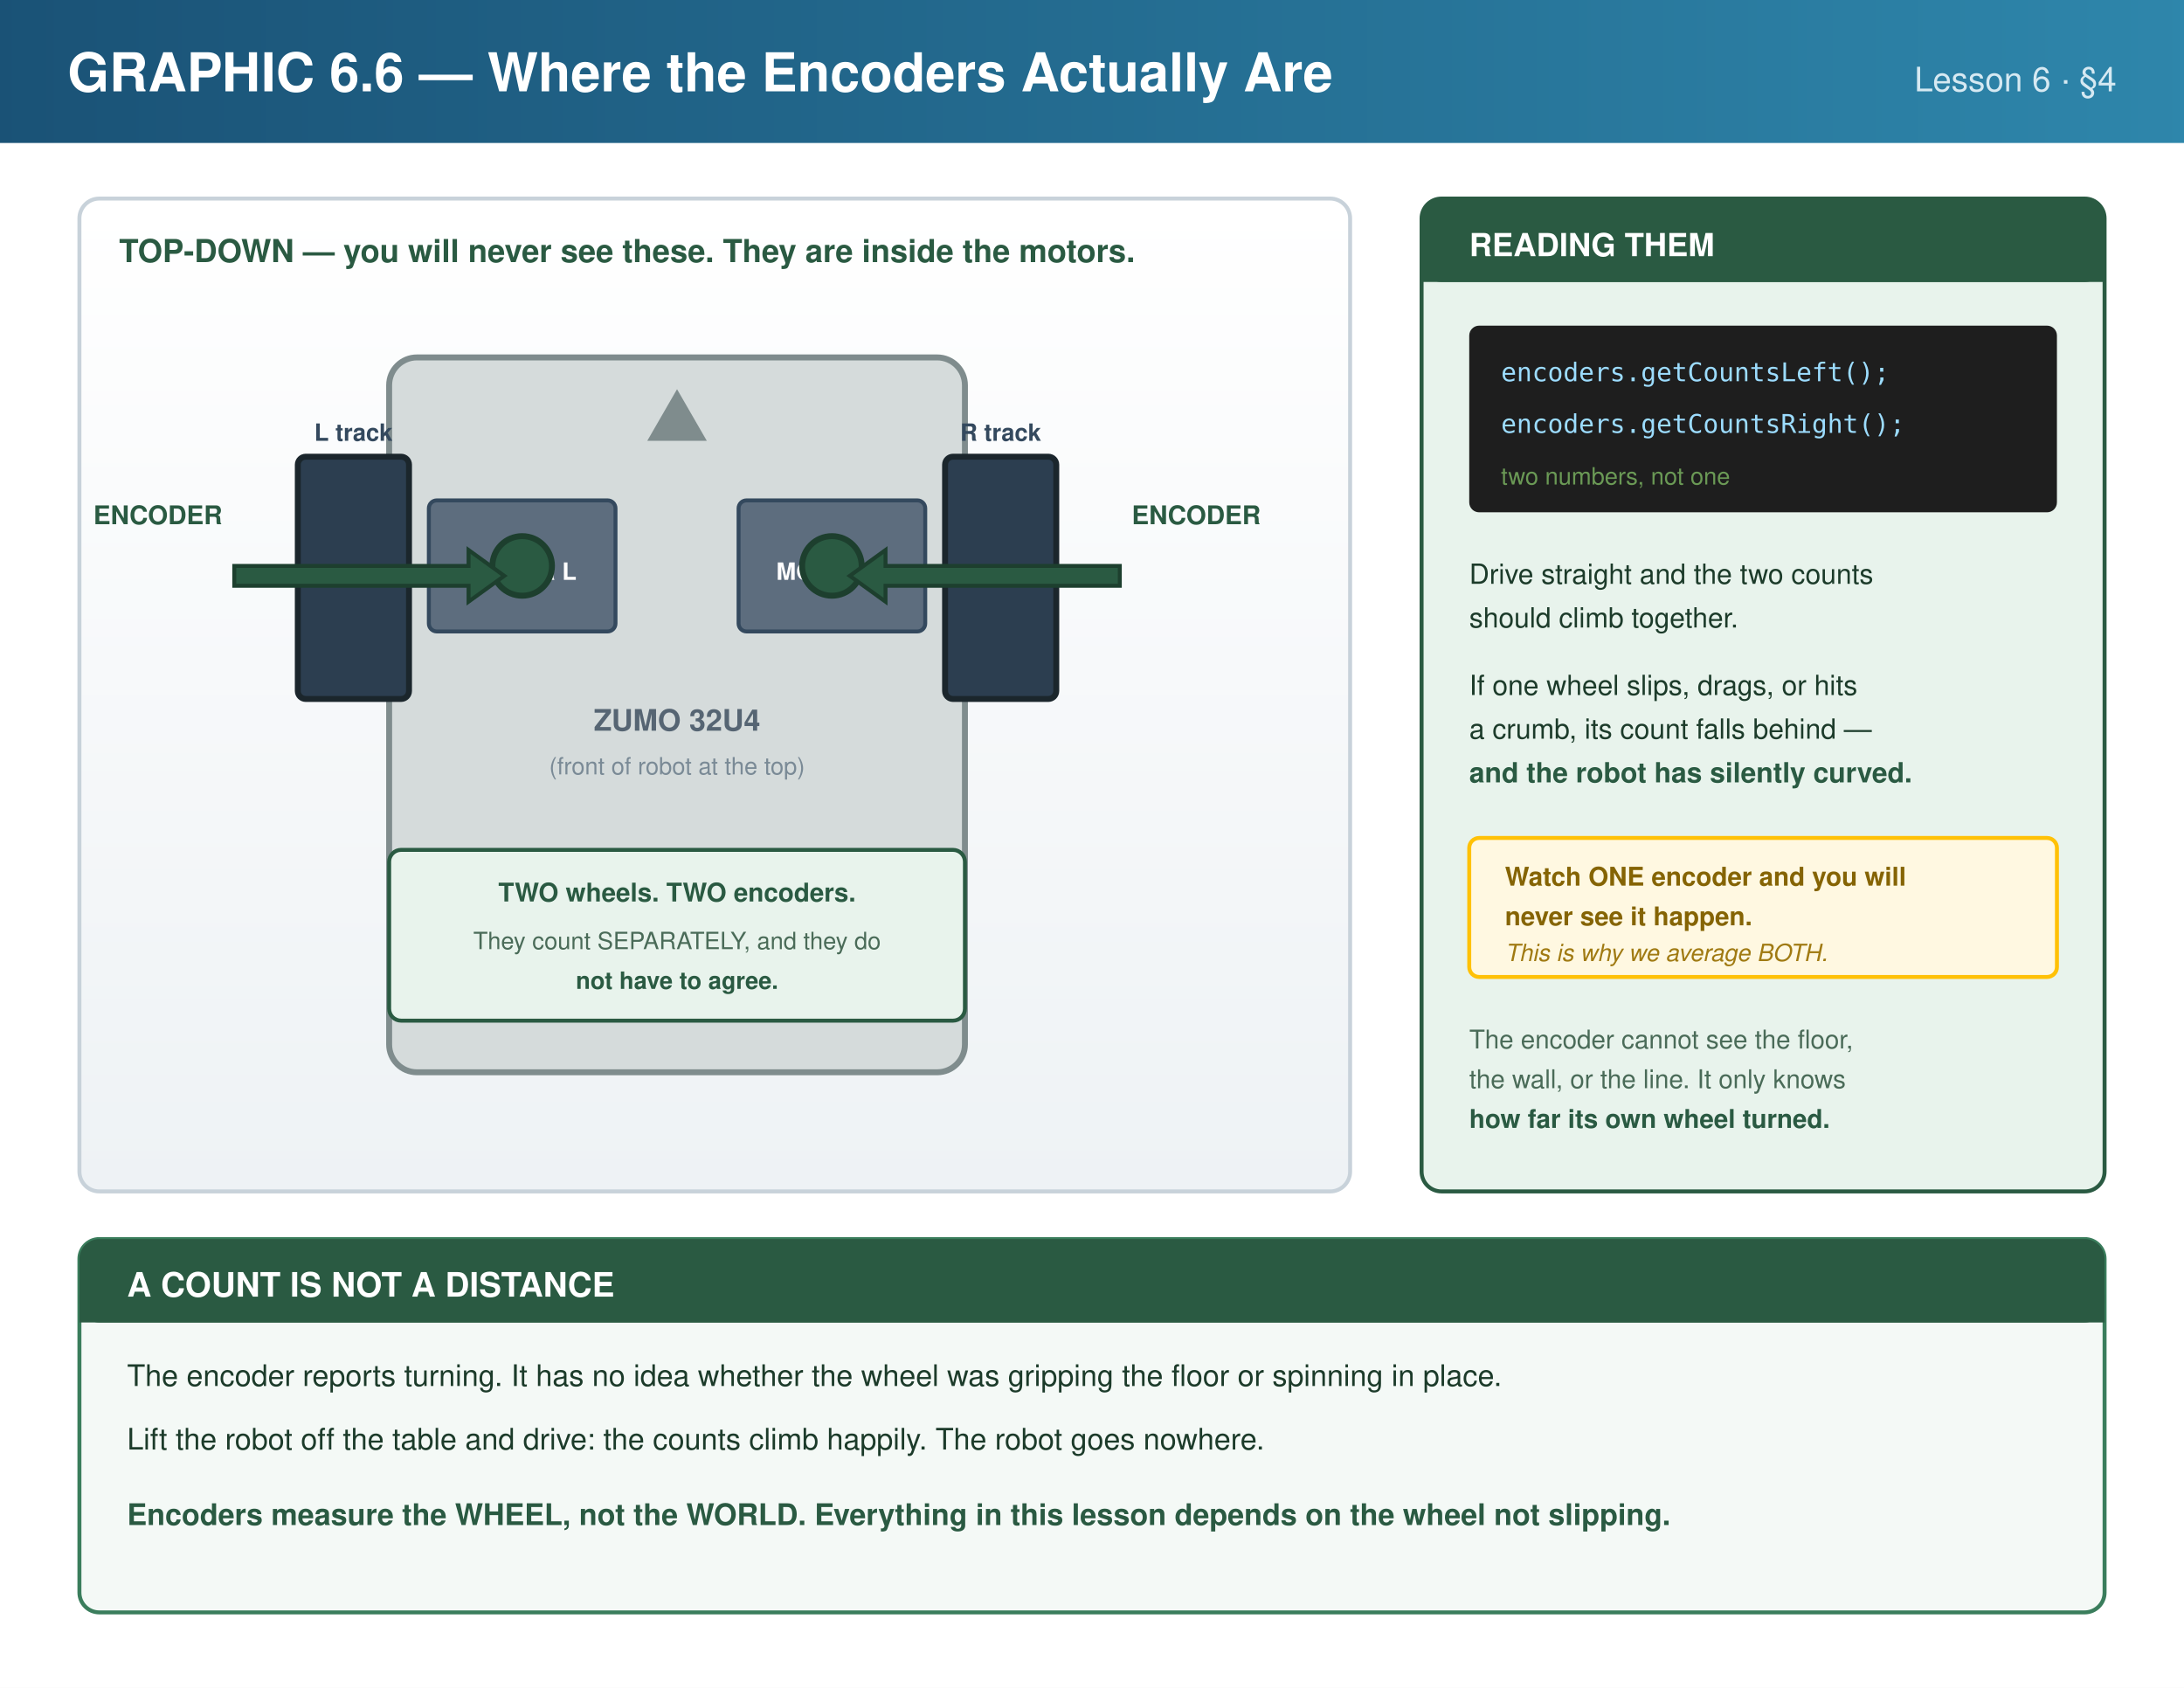
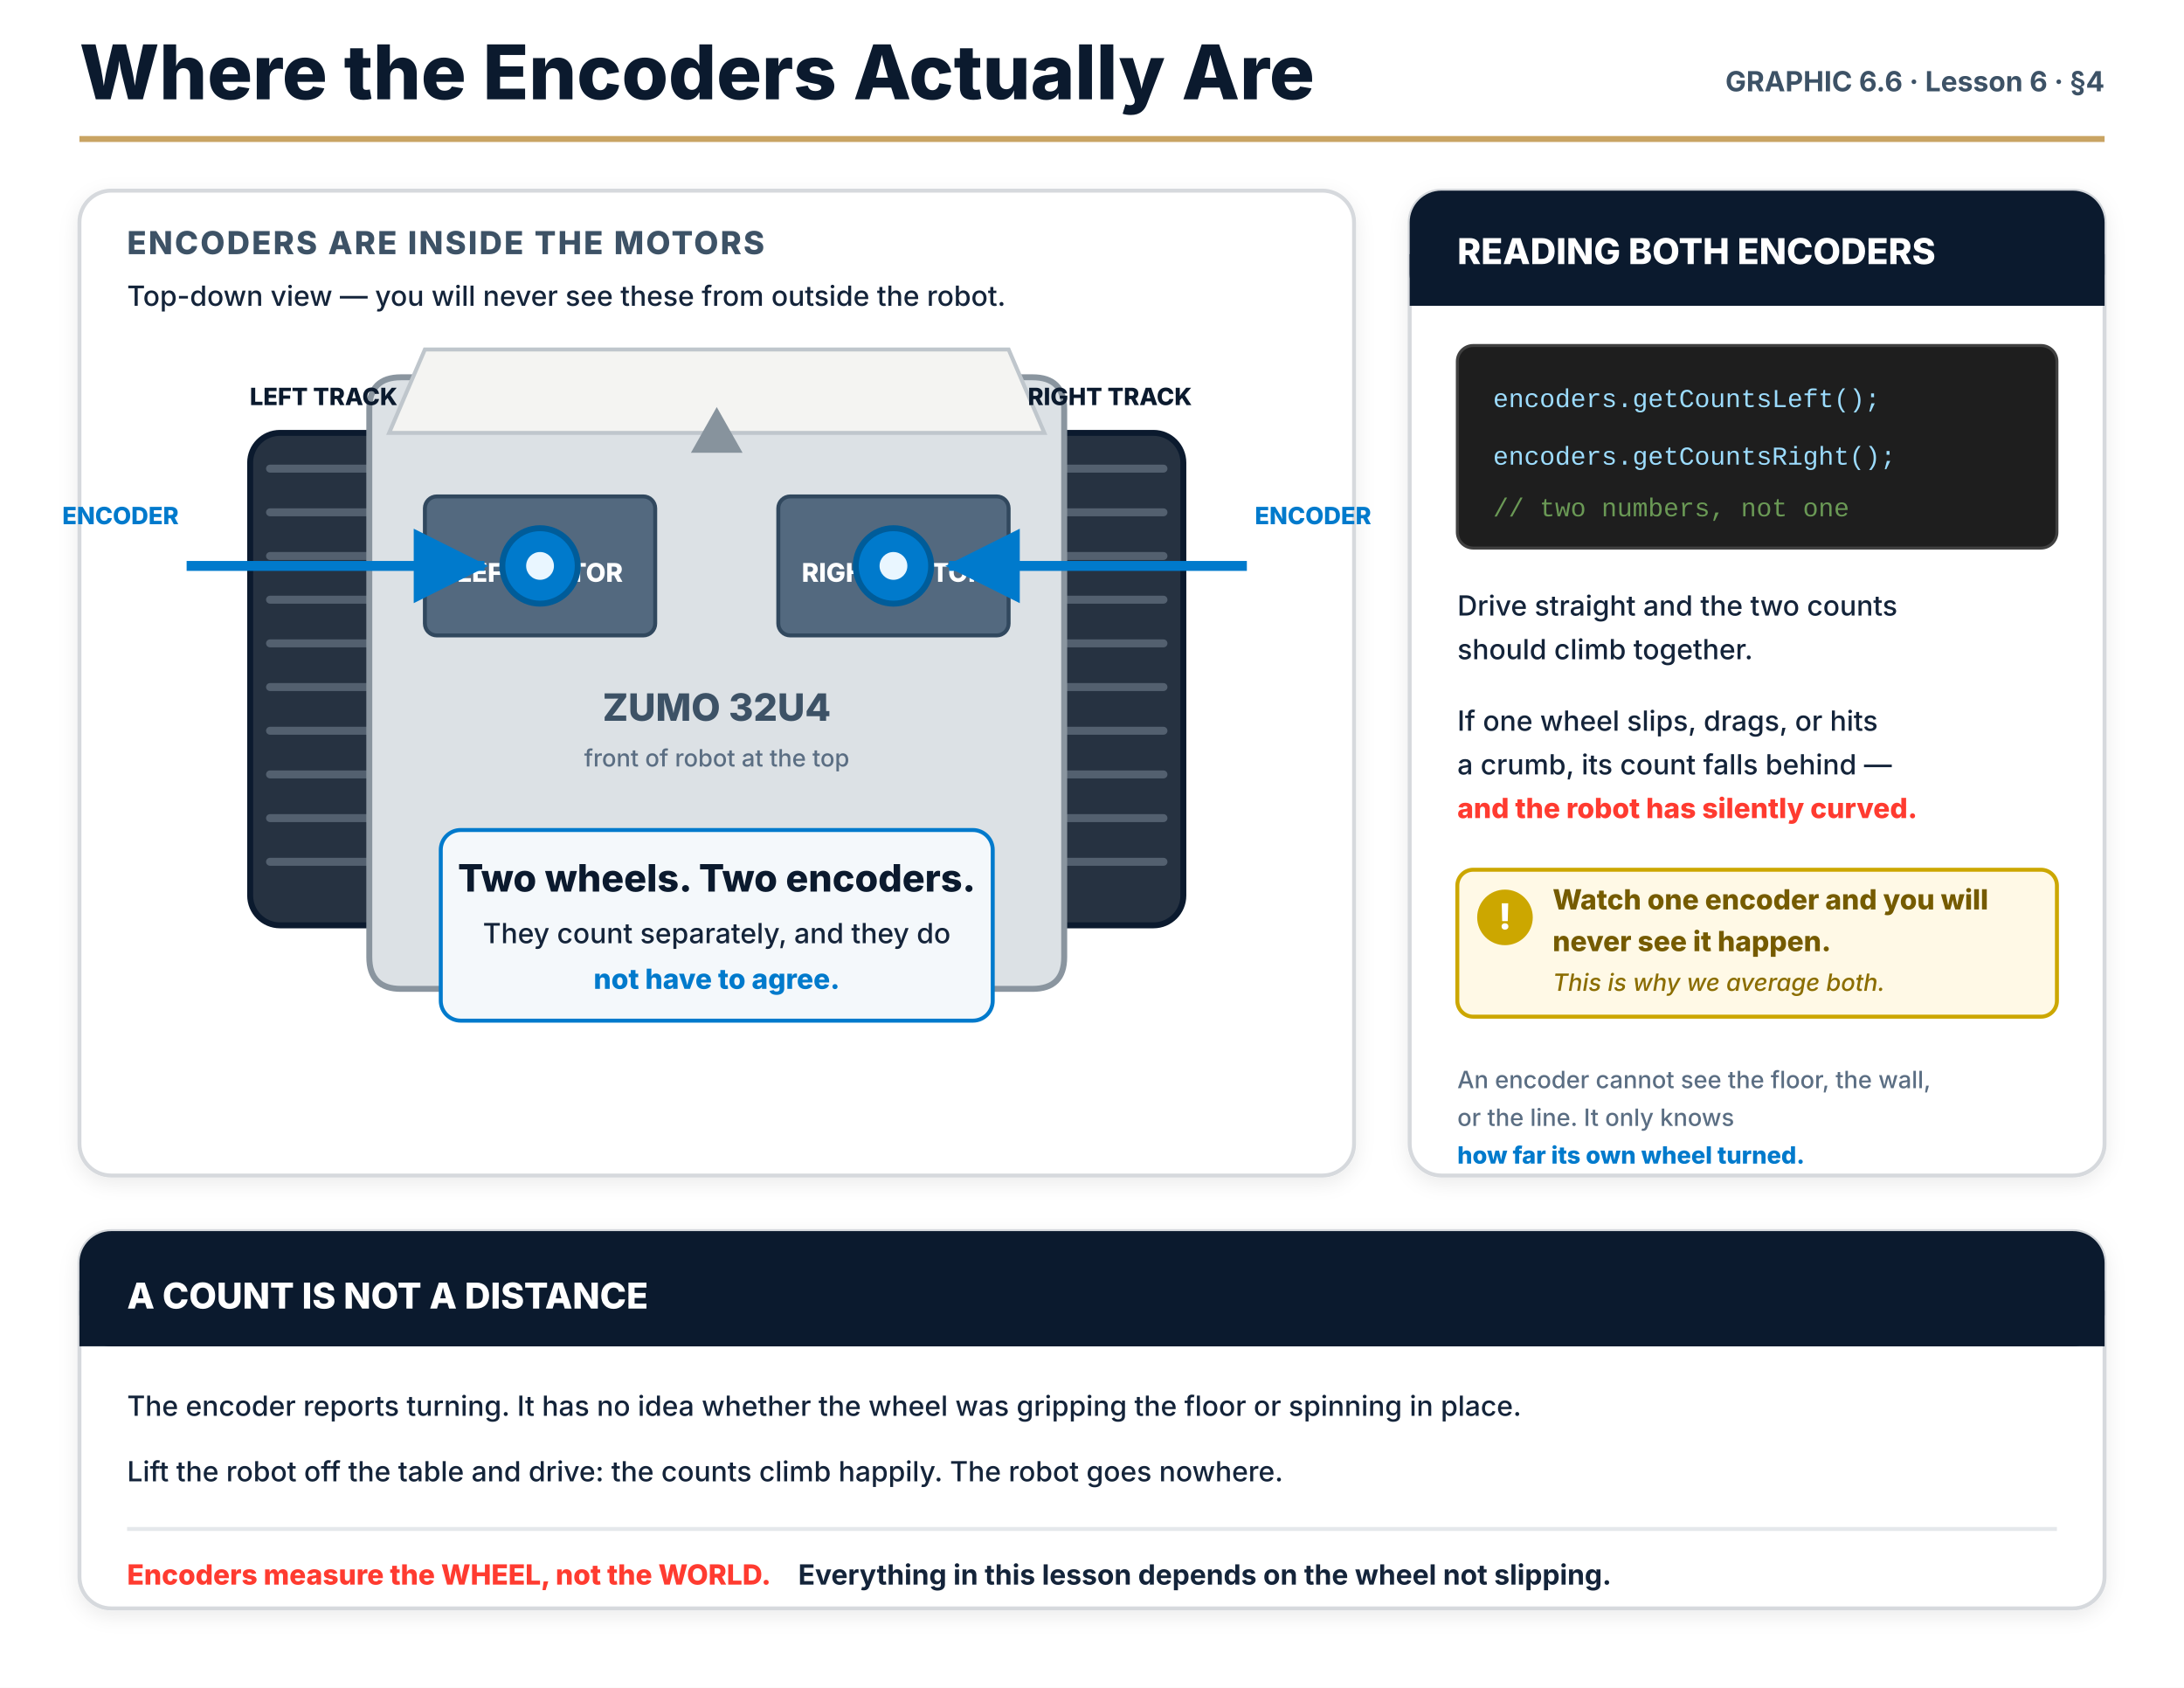
- <svg xmlns="http://www.w3.org/2000/svg" viewBox="0 0 1100 850" width="1100" height="850" font-family="Segoe UI, Helvetica, Arial, sans-serif">
+ <svg xmlns="http://www.w3.org/2000/svg" width="1100" height="850" viewBox="0 0 1100 850" role="img" aria-labelledby="title desc">
  <defs>
-     <linearGradient id="titleBand" x1="0" y1="0" x2="1" y2="0">
-       <stop offset="0%" stop-color="#1a5276" />
-       <stop offset="100%" stop-color="#2e86ab" />
-     </linearGradient>
-     <linearGradient id="panelGrad" x1="0" y1="0" x2="0" y2="1">
-       <stop offset="0%" stop-color="#ffffff" />
-       <stop offset="100%" stop-color="#eef2f5" />
-     </linearGradient>
+     <filter id="shadow" x="-20%" y="-20%" width="140%" height="160%">
+       <feDropShadow dx="0" dy="3" stdDeviation="5" flood-color="#0B1A2E" flood-opacity="0.08" />
+     </filter>
+     <marker id="arrowBlue" viewBox="0 0 12 12" refX="10.5" refY="6" markerWidth="9" markerHeight="9" orient="auto">
+       <path d="M1 1 L11 6 L1 11 Z" fill="#007ACC" />
+     </marker>
+     <style>
+       .title { font-family: Inter, Arial, sans-serif; font-size: 38px; font-weight: 800; fill: #0B1A2E; }
+       .meta { font-family: Inter, Arial, sans-serif; font-size: 14px; font-weight: 700; fill: #3D5266; }
+       .section { font-family: Inter, Arial, sans-serif; font-size: 16px; font-weight: 800; letter-spacing: 1px; fill: #3D5266; }
+       .head { font-family: Inter, Arial, sans-serif; font-size: 19px; font-weight: 800; fill: #0B1A2E; }
+       .body { font-family: Inter, Arial, sans-serif; font-size: 14px; font-weight: 500; fill: #14243A; }
+       .small { font-family: Inter, Arial, sans-serif; font-size: 12px; font-weight: 500; fill: #5B6E83; }
+       .label { font-family: Inter, Arial, sans-serif; font-size: 12px; font-weight: 800; fill: #0B1A2E; }
+       .code { font-family: 'JetBrains Mono', 'Courier New', monospace; font-size: 13px; font-weight: 500; }
+     </style>
  </defs>
-   <rect x="0" y="0" width="1100" height="850" fill="#ffffff" />
-   <rect x="0" y="0" width="1100" height="72" fill="url(#titleBand)" />
-   <text x="34" y="46" font-size="27" font-weight="bold" fill="#ffffff">GRAPHIC 6.6 — Where the Encoders Actually Are</text>
-   <text x="1066" y="46" font-size="17" fill="#d6e9f2" text-anchor="end">Lesson 6 · §4</text>
-   <rect x="40" y="100" width="640" height="500" rx="10" fill="url(#panelGrad)" stroke="#c8d2da" stroke-width="2" />
-   <text x="60" y="132" font-size="16" font-weight="bold" fill="#2a5a42">TOP-DOWN — you will never see these. They are inside the motors.</text>
-   <rect x="196" y="180" width="290" height="360" rx="14" fill="#d5dbdb" stroke="#7f8c8d" stroke-width="3" />
-   <text x="341" y="368" font-size="15" font-weight="bold" fill="#566573" text-anchor="middle">ZUMO 32U4</text>
-   <text x="341" y="390" font-size="12" fill="#7a8a96" text-anchor="middle">(front of robot at the top)</text>
-   <polygon points="341,196 356,222 326,222" fill="#7f8c8d" />
-   <rect x="150" y="230" width="56" height="122" rx="4" fill="#2c3e50" stroke="#1b262c" stroke-width="3" />
-   <rect x="476" y="230" width="56" height="122" rx="4" fill="#2c3e50" stroke="#1b262c" stroke-width="3" />
-   <text x="178" y="222" font-size="12" font-weight="bold" fill="#34495e" text-anchor="middle">L track</text>
-   <text x="504" y="222" font-size="12" font-weight="bold" fill="#34495e" text-anchor="middle">R track</text>
-   <rect x="216" y="252" width="94" height="66" rx="4" fill="#5d6d7e" stroke="#34495e" stroke-width="2" />
-   <text x="263" y="292" font-size="12" font-weight="bold" fill="#ffffff" text-anchor="middle">MOTOR L</text>
-   <rect x="372" y="252" width="94" height="66" rx="4" fill="#5d6d7e" stroke="#34495e" stroke-width="2" />
-   <text x="419" y="292" font-size="12" font-weight="bold" fill="#ffffff" text-anchor="middle">MOTOR R</text>
-   <circle cx="263" cy="285" r="15" fill="#2a5a42" stroke="#1d3f2e" stroke-width="3" />
-   <circle cx="419" cy="285" r="15" fill="#2a5a42" stroke="#1d3f2e" stroke-width="3" />
-   <polygon points="118,285 236,285 236,277 254,290 236,303 236,295 118,295" fill="#2a5a42" stroke="#1d3f2e" stroke-width="2" />
-   <polygon points="564,285 446,285 446,277 428,290 446,303 446,295 564,295" fill="#2a5a42" stroke="#1d3f2e" stroke-width="2" />
-   <text x="112" y="264" font-size="13" font-weight="bold" fill="#2a5a42" text-anchor="end">ENCODER</text>
-   <text x="570" y="264" font-size="13" font-weight="bold" fill="#2a5a42">ENCODER</text>
-   <rect x="196" y="428" width="290" height="86" rx="6" fill="#e8f3ec" stroke="#2a5a42" stroke-width="2" />
-   <text x="341" y="454" font-size="13" font-weight="bold" fill="#2a5a42" text-anchor="middle">TWO wheels. TWO encoders.</text>
-   <text x="341" y="478" font-size="12" fill="#4a6b58" text-anchor="middle">They count SEPARATELY, and they do</text>
-   <text x="341" y="498" font-size="12" font-weight="bold" fill="#2a5a42" text-anchor="middle">not have to agree.</text>
-   <rect x="716" y="100" width="344" height="500" rx="10" fill="#e8f3ec" stroke="#2a5a42" stroke-width="2" />
-   <rect x="716" y="100" width="344" height="42" rx="10" fill="#2a5a42" />
-   <rect x="716" y="128" width="344" height="14" fill="#2a5a42" />
-   <text x="740" y="129" font-size="16" font-weight="bold" fill="#ffffff">READING THEM</text>
-   <rect x="740" y="164" width="296" height="94" rx="5" fill="#1e1e1e" />
-   <text x="756" y="192" font-family="Consolas, Monaco, monospace" font-size="13" fill="#9cdcfe" textLength="266" lengthAdjust="spacingAndGlyphs">encoders.getCountsLeft();</text>
-   <text x="756" y="218" font-family="Consolas, Monaco, monospace" font-size="13" fill="#9cdcfe" textLength="280" lengthAdjust="spacingAndGlyphs">encoders.getCountsRight();</text>
-   <text x="756" y="244" font-size="12" fill="#6a9955">two numbers, not one</text>
-   <text x="740" y="294" font-size="14" fill="#1c3b2a">Drive straight and the two counts</text>
-   <text x="740" y="316" font-size="14" fill="#1c3b2a">should climb together.</text>
-   <text x="740" y="350" font-size="14" fill="#1c3b2a">If one wheel slips, drags, or hits</text>
-   <text x="740" y="372" font-size="14" fill="#1c3b2a">a crumb, its count falls behind —</text>
-   <text x="740" y="394" font-size="14" font-weight="bold" fill="#2a5a42">and the robot has silently curved.</text>
-   <rect x="740" y="422" width="296" height="70" rx="5" fill="#fff8e1" stroke="#ffc107" stroke-width="2" />
-   <text x="758" y="446" font-size="13" font-weight="bold" fill="#856404">Watch ONE encoder and you will</text>
-   <text x="758" y="466" font-size="13" font-weight="bold" fill="#856404">never see it happen.</text>
-   <text x="758" y="484" font-size="12" font-style="italic" fill="#a07a12">This is why we average BOTH.</text>
-   <text x="740" y="528" font-size="13" fill="#4a6b58">The encoder cannot see the floor,</text>
-   <text x="740" y="548" font-size="13" fill="#4a6b58">the wall, or the line. It only knows</text>
-   <text x="740" y="568" font-size="13" font-weight="bold" fill="#2a5a42">how far its own wheel turned.</text>
-   <rect x="40" y="624" width="1020" height="188" rx="10" fill="#f4f9f6" stroke="#3a7d5c" stroke-width="2" />
-   <rect x="40" y="624" width="1020" height="42" rx="10" fill="#2a5a42" />
-   <rect x="40" y="652" width="1020" height="14" fill="#2a5a42" />
-   <text x="64" y="653" font-size="17" font-weight="bold" fill="#ffffff">A COUNT IS NOT A DISTANCE</text>
-   <text x="64" y="698" font-size="15" fill="#1c3b2a">The encoder reports turning. It has no idea whether the wheel was gripping the floor or spinning in place.</text>
-   <text x="64" y="730" font-size="15" fill="#1c3b2a">Lift the robot off the table and drive: the counts climb happily. The robot goes nowhere.</text>
-   <text x="64" y="768" font-size="15" font-weight="bold" fill="#2a5a42">Encoders measure the WHEEL, not the WORLD. Everything in this lesson depends on the wheel not slipping.</text>
+   <rect width="1100" height="850" fill="#FFFFFF" />
+   <text x="40" y="50" class="title">Where the Encoders Actually Are</text>
+   <text x="1060" y="46" text-anchor="end" class="meta">GRAPHIC 6.6 · Lesson 6 · §4</text>
+   <line x1="40" y1="70" x2="1060" y2="70" stroke="#C9A463" stroke-width="3" />
+   <rect x="40" y="96" width="642" height="496" rx="16" fill="#FFFFFF" stroke="#D6D9DD" stroke-width="2" filter="url(#shadow)" />
+   <text x="64" y="128" class="section">ENCODERS ARE INSIDE THE MOTORS</text>
+   <text x="64" y="154" class="body">Top-down view — you will never see these from outside the robot.</text>
+   <g>
+     <rect x="126" y="218" width="74" height="248" rx="15" fill="#263241" stroke="#0B1A2E" stroke-width="3" />
+     <rect x="522" y="218" width="74" height="248" rx="15" fill="#263241" stroke="#0B1A2E" stroke-width="3" />
+     <g stroke="#53606F" stroke-width="4" stroke-linecap="round">
+       <line x1="136" y1="236" x2="190" y2="236" />
+       <line x1="136" y1="258" x2="190" y2="258" />
+       <line x1="136" y1="280" x2="190" y2="280" />
+       <line x1="136" y1="302" x2="190" y2="302" />
+       <line x1="136" y1="324" x2="190" y2="324" />
+       <line x1="136" y1="346" x2="190" y2="346" />
+       <line x1="136" y1="368" x2="190" y2="368" />
+       <line x1="136" y1="390" x2="190" y2="390" />
+       <line x1="136" y1="412" x2="190" y2="412" />
+       <line x1="136" y1="434" x2="190" y2="434" />
+       <line x1="532" y1="236" x2="586" y2="236" />
+       <line x1="532" y1="258" x2="586" y2="258" />
+       <line x1="532" y1="280" x2="586" y2="280" />
+       <line x1="532" y1="302" x2="586" y2="302" />
+       <line x1="532" y1="324" x2="586" y2="324" />
+       <line x1="532" y1="346" x2="586" y2="346" />
+       <line x1="532" y1="368" x2="586" y2="368" />
+       <line x1="532" y1="390" x2="586" y2="390" />
+       <line x1="532" y1="412" x2="586" y2="412" />
+       <line x1="532" y1="434" x2="586" y2="434" />
+     </g>
+     <path d="M202 190 H520 Q536 190 536 206 V482 Q536 498 520 498 H202 Q186 498 186 482 V206 Q186 190 202 190 Z" fill="#DCE1E5" stroke="#8A959F" stroke-width="3" />
+     <path d="M214 176 H508 L526 218 H196 Z" fill="#F4F4F2" stroke="#BFC6CC" stroke-width="2" />
+     <text x="361" y="363" text-anchor="middle" class="head" style="fill:#3D5266;">ZUMO 32U4</text>
+     <text x="361" y="386" text-anchor="middle" class="small">front of robot at the top</text>
+     <path d="M361 205 L374 228 H348 Z" fill="#87939D" />
+     <rect x="214" y="250" width="116" height="70" rx="6" fill="#53697F" stroke="#31485E" stroke-width="2" />
+     <rect x="392" y="250" width="116" height="70" rx="6" fill="#53697F" stroke="#31485E" stroke-width="2" />
+     <text x="272" y="293" text-anchor="middle" style="font-family:Inter,Arial,sans-serif;font-size:13px;font-weight:800;fill:#FFFFFF;">LEFT MOTOR</text>
+     <text x="450" y="293" text-anchor="middle" style="font-family:Inter,Arial,sans-serif;font-size:13px;font-weight:800;fill:#FFFFFF;">RIGHT MOTOR</text>
+     <circle cx="272" cy="285" r="19" fill="#007ACC" stroke="#005C99" stroke-width="3" />
+     <circle cx="450" cy="285" r="19" fill="#007ACC" stroke="#005C99" stroke-width="3" />
+     <circle cx="272" cy="285" r="7" fill="#E9F6FF" />
+     <circle cx="450" cy="285" r="7" fill="#E9F6FF" />
+     <path d="M94 285 H244" fill="none" stroke="#007ACC" stroke-width="5" marker-end="url(#arrowBlue)" />
+     <path d="M628 285 H478" fill="none" stroke="#007ACC" stroke-width="5" marker-end="url(#arrowBlue)" />
+     <text x="90" y="264" text-anchor="end" class="label" style="fill:#007ACC;">ENCODER</text>
+     <text x="632" y="264" class="label" style="fill:#007ACC;">ENCODER</text>
+     <text x="163" y="204" text-anchor="middle" class="label">LEFT TRACK</text>
+     <text x="559" y="204" text-anchor="middle" class="label">RIGHT TRACK</text>
+     <rect x="222" y="418" width="278" height="96" rx="10" fill="#F4F8FB" stroke="#007ACC" stroke-width="2" />
+     <text x="361" y="449" text-anchor="middle" class="head">Two wheels. Two encoders.</text>
+     <text x="361" y="475" text-anchor="middle" class="body">They count separately, and they do</text>
+     <text x="361" y="498" text-anchor="middle" class="body" style="font-weight:800;fill:#007ACC;">not have to agree.</text>
+   </g>
+   <rect x="710" y="96" width="350" height="496" rx="16" fill="#FFFFFF" stroke="#D6D9DD" stroke-width="2" filter="url(#shadow)" />
+   <rect x="710" y="96" width="350" height="58" rx="16" fill="#0B1A2E" />
+   <rect x="710" y="128" width="350" height="26" fill="#0B1A2E" />
+   <text x="734" y="133" style="font-family:Inter,Arial,sans-serif;font-size:18px;font-weight:800;fill:#FFFFFF;">READING BOTH ENCODERS</text>
+   <rect x="734" y="174" width="302" height="102" rx="8" fill="#1E1E1E" stroke="#404040" stroke-width="1.5" />
+   <text x="752" y="205" class="code" fill="#9CDCFE">encoders.getCountsLeft();</text>
+   <text x="752" y="234" class="code" fill="#9CDCFE">encoders.getCountsRight();</text>
+   <text x="752" y="260" class="code" fill="#6A9955">// two numbers, not one</text>
+   <text x="734" y="310" class="body">Drive straight and the two counts</text>
+   <text x="734" y="332" class="body">should climb together.</text>
+   <text x="734" y="368" class="body">If one wheel slips, drags, or hits</text>
+   <text x="734" y="390" class="body">a crumb, its count falls behind —</text>
+   <text x="734" y="412" class="body" style="font-weight:800;fill:#FF3B30;">and the robot has silently curved.</text>
+   <rect x="734" y="438" width="302" height="74" rx="8" fill="#FFF9E6" stroke="#CCA700" stroke-width="2" />
+   <circle cx="758" cy="462" r="14" fill="#CCA700" />
+   <text x="758" y="468" text-anchor="middle" style="font-family:Inter,Arial,sans-serif;font-size:18px;font-weight:800;fill:#FFFFFF;">!</text>
+   <text x="782" y="458" class="body" style="font-weight:800;fill:#755B00;">Watch one encoder and you will</text>
+   <text x="782" y="479" class="body" style="font-weight:800;fill:#755B00;">never see it happen.</text>
+   <text x="782" y="499" class="small" style="font-style:italic;fill:#8B6D00;">This is why we average both.</text>
+   <text x="734" y="548" class="small">An encoder cannot see the floor, the wall,</text>
+   <text x="734" y="567" class="small">or the line. It only knows</text>
+   <text x="734" y="586" class="small" style="font-weight:800;fill:#007ACC;">how far its own wheel turned.</text>
+   <rect x="40" y="620" width="1020" height="190" rx="16" fill="#FFFFFF" stroke="#D6D9DD" stroke-width="2" filter="url(#shadow)" />
+   <rect x="40" y="620" width="1020" height="58" rx="16" fill="#0B1A2E" />
+   <rect x="40" y="650" width="1020" height="28" fill="#0B1A2E" />
+   <text x="64" y="659" style="font-family:Inter,Arial,sans-serif;font-size:18px;font-weight:800;fill:#FFFFFF;">A COUNT IS NOT A DISTANCE</text>
+   <text x="64" y="713" class="body">The encoder reports turning. It has no idea whether the wheel was gripping the floor or spinning in place.</text>
+   <text x="64" y="746" class="body">Lift the robot off the table and drive: the counts climb happily. The robot goes nowhere.</text>
+   <line x1="64" y1="770" x2="1036" y2="770" stroke="#E5E8EB" stroke-width="2" />
+   <text x="64" y="798" class="body" style="font-weight:800;fill:#FF3B30;">Encoders measure the WHEEL, not the WORLD.</text>
+   <text x="402" y="798" class="body" style="font-weight:700;">Everything in this lesson depends on the wheel not slipping.</text>
</svg>
